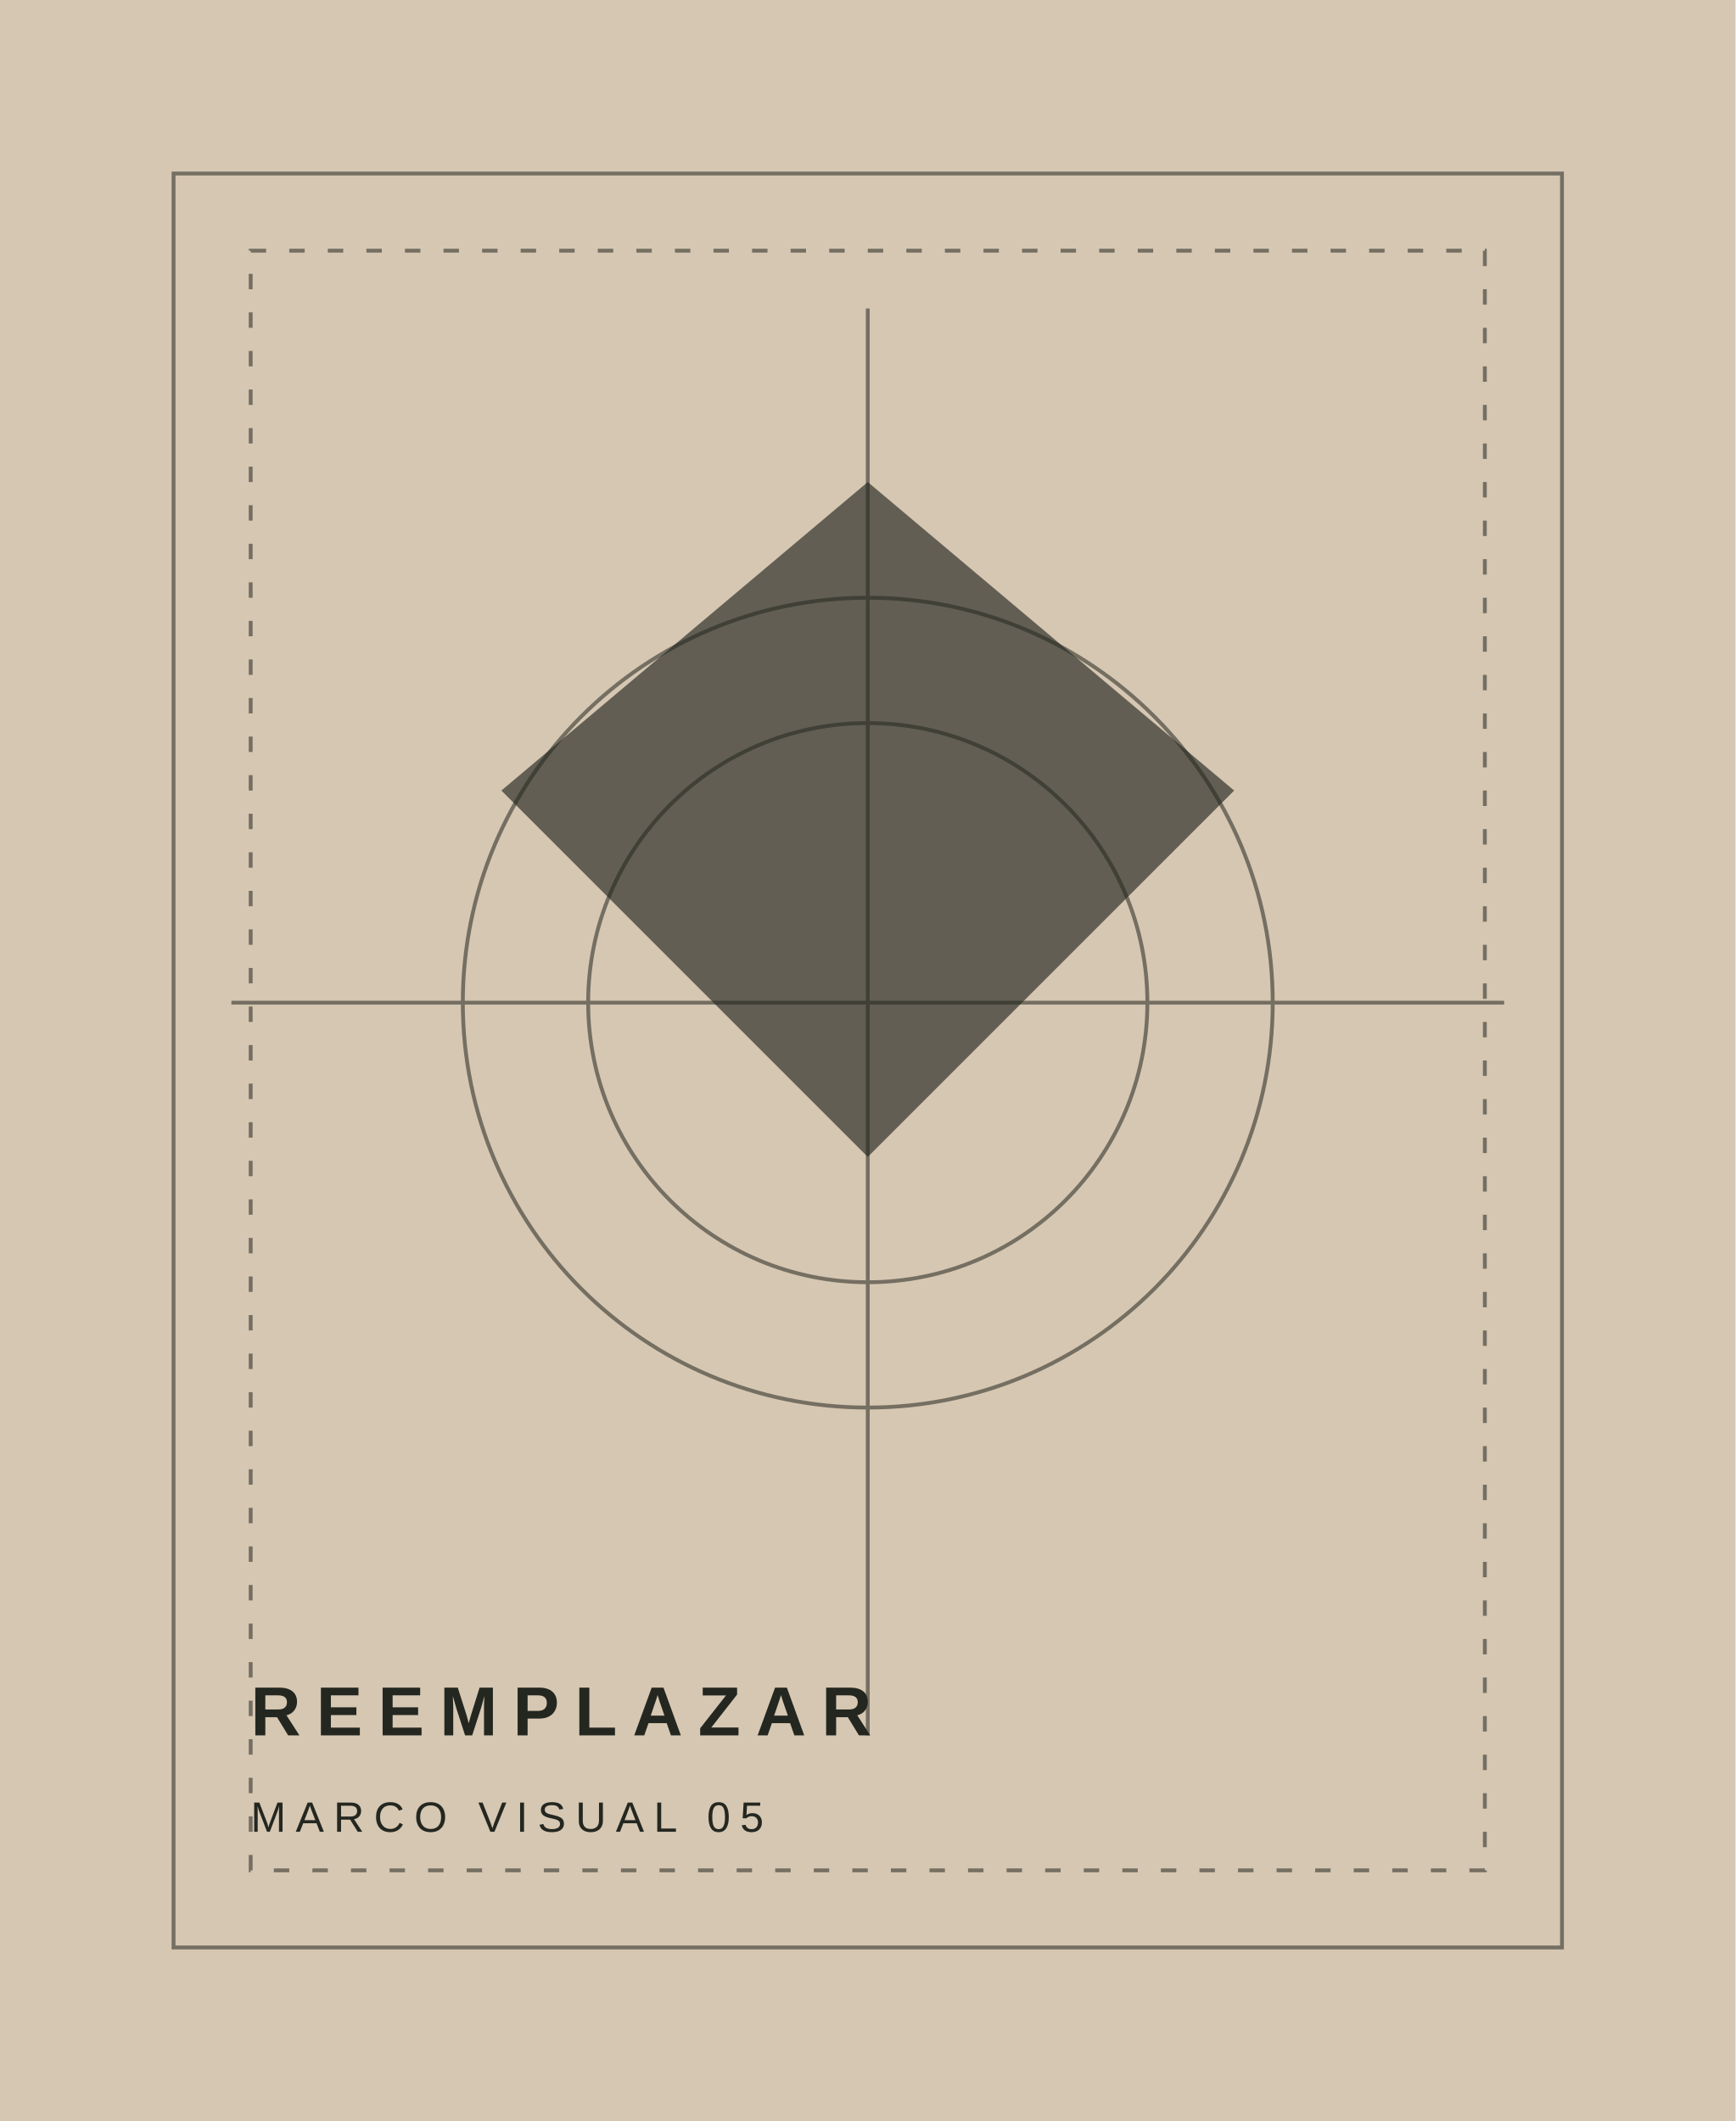
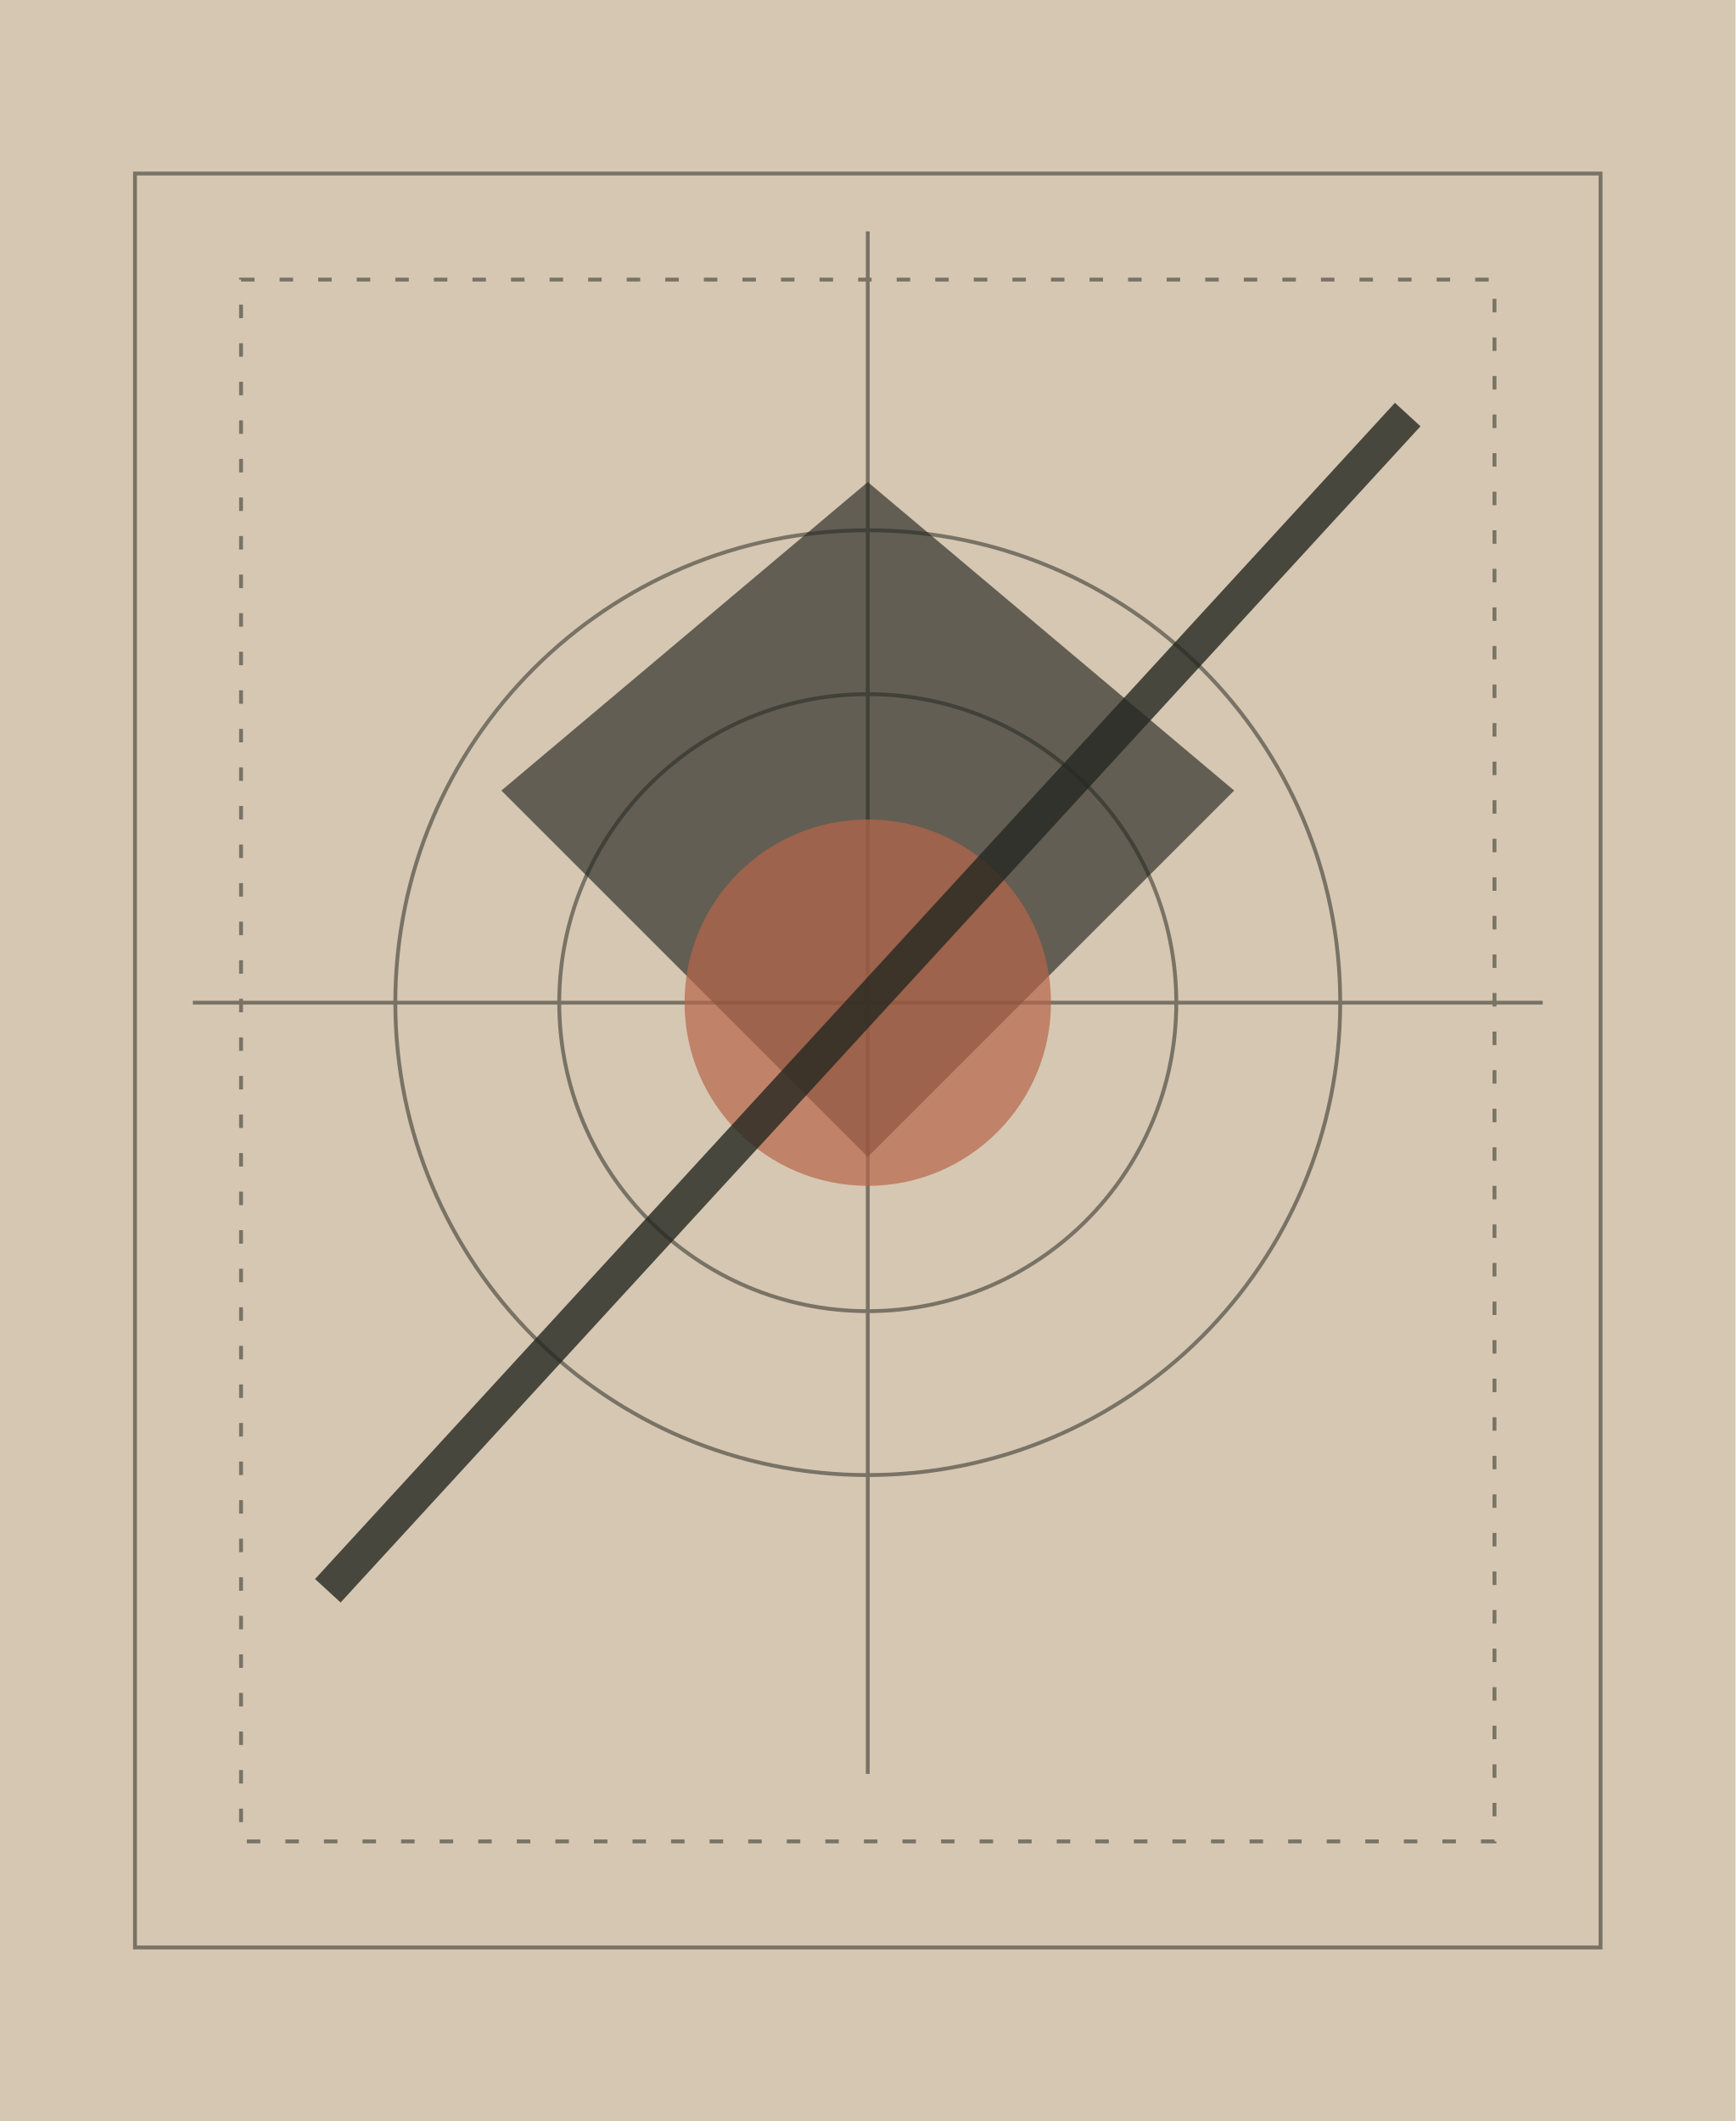
<svg xmlns="http://www.w3.org/2000/svg" viewBox="0 0 900 1100" role="img" aria-labelledby="title">
  <rect width="900" height="1100" fill="#d6c7b2" />
-   <g fill="none" stroke="#242720" stroke-width="2" opacity=".55">
-     <path d="M90 90H810V1010H90Z" />
-     <path d="M130 130H770V970H130Z" stroke-dasharray="8 12" />
-     <circle cx="450" cy="520" r="210" />
-     <circle cx="450" cy="520" r="145" />
-     <path d="M120 520H780M450 160V900" />
+   <g fill="none" stroke="#242720" stroke-width="2" opacity=".52">
+     <path d="M70 90H830V1010H70Z" />
+     <path d="M125 145H775V955H125Z" stroke-dasharray="7 13" />
+     <circle cx="450" cy="520" r="245" />
+     <circle cx="450" cy="520" r="160" />
+     <path d="M100 520H800M450 120V920" />
  </g>
  <g fill="#242720">
    <path d="M260 410L450 250L640 410L450 600Z" opacity=".65" />
-     <text x="130" y="900" font-family="Arial,sans-serif" font-size="36" font-weight="700" letter-spacing="8">REEMPLAZAR</text>
-     <text x="130" y="950" font-family="Arial,sans-serif" font-size="22" letter-spacing="5">MARCO VISUAL 05</text>
+     <circle cx="450" cy="520" r="95" fill="#b76548" opacity=".7" />
+   </g>
+   <g fill="none" stroke="#242720" stroke-width="18" opacity=".8">
+     <path d="M170 825L730 215" />
  </g>
</svg>
